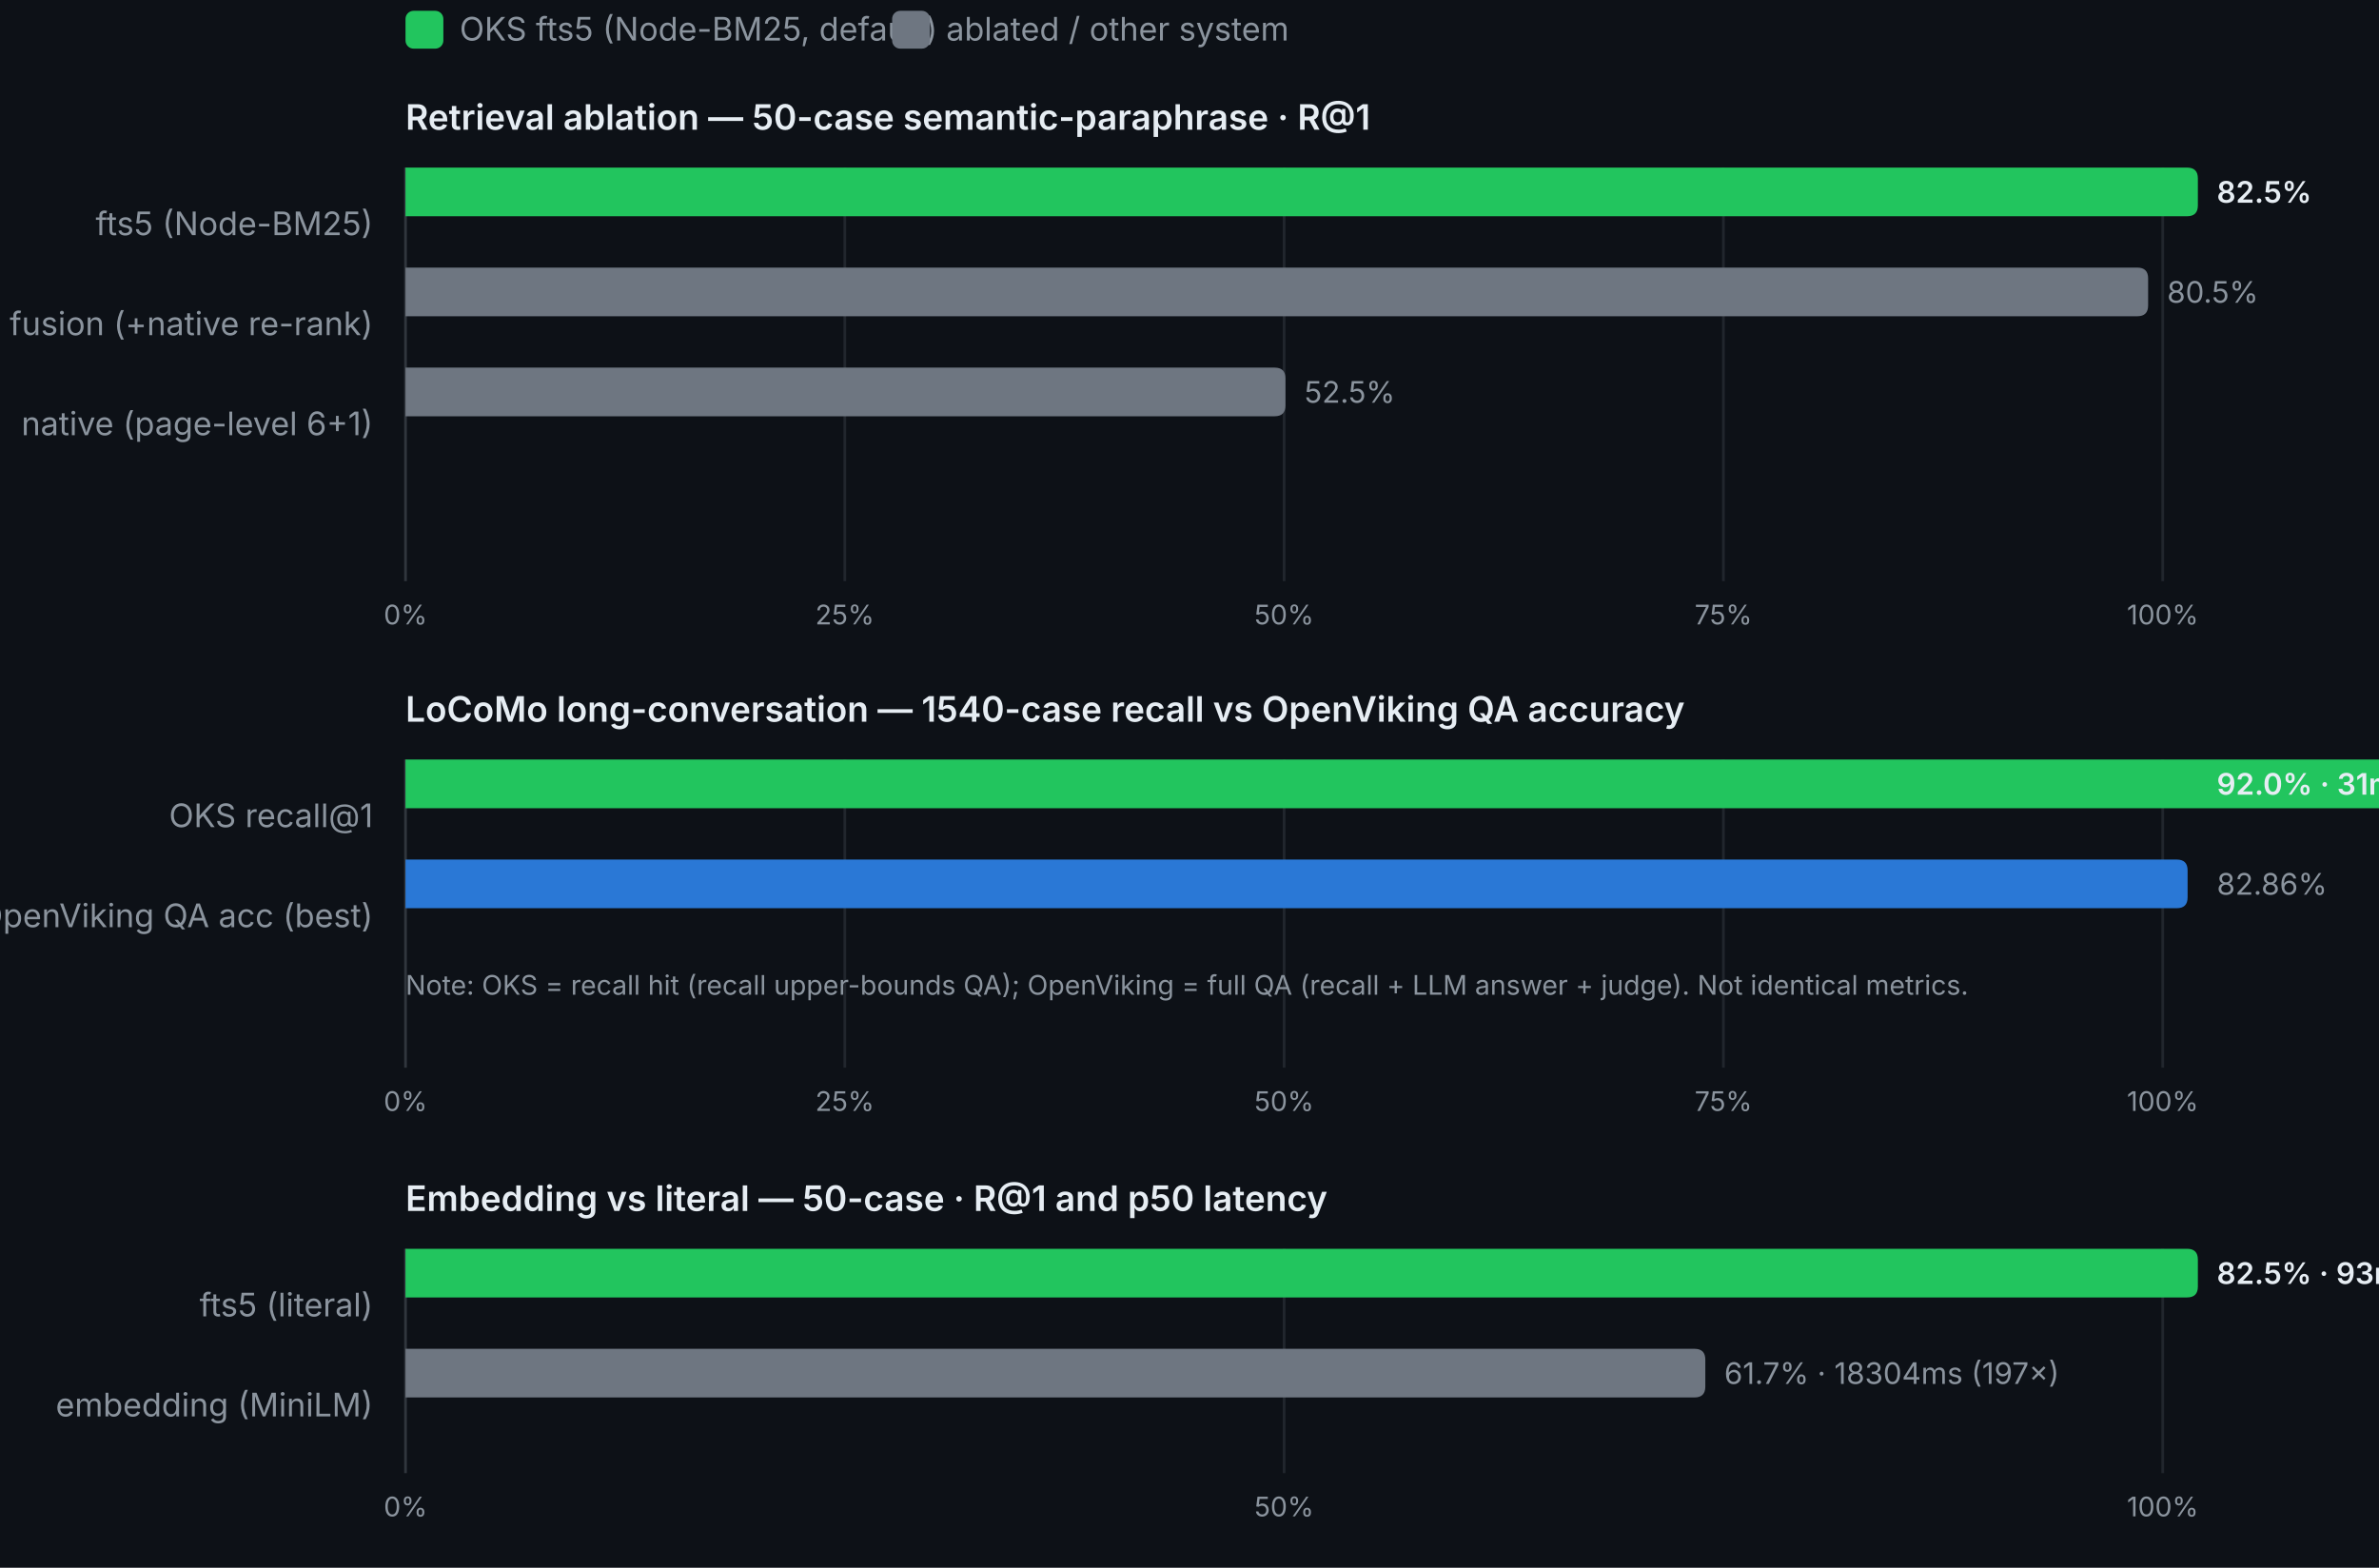
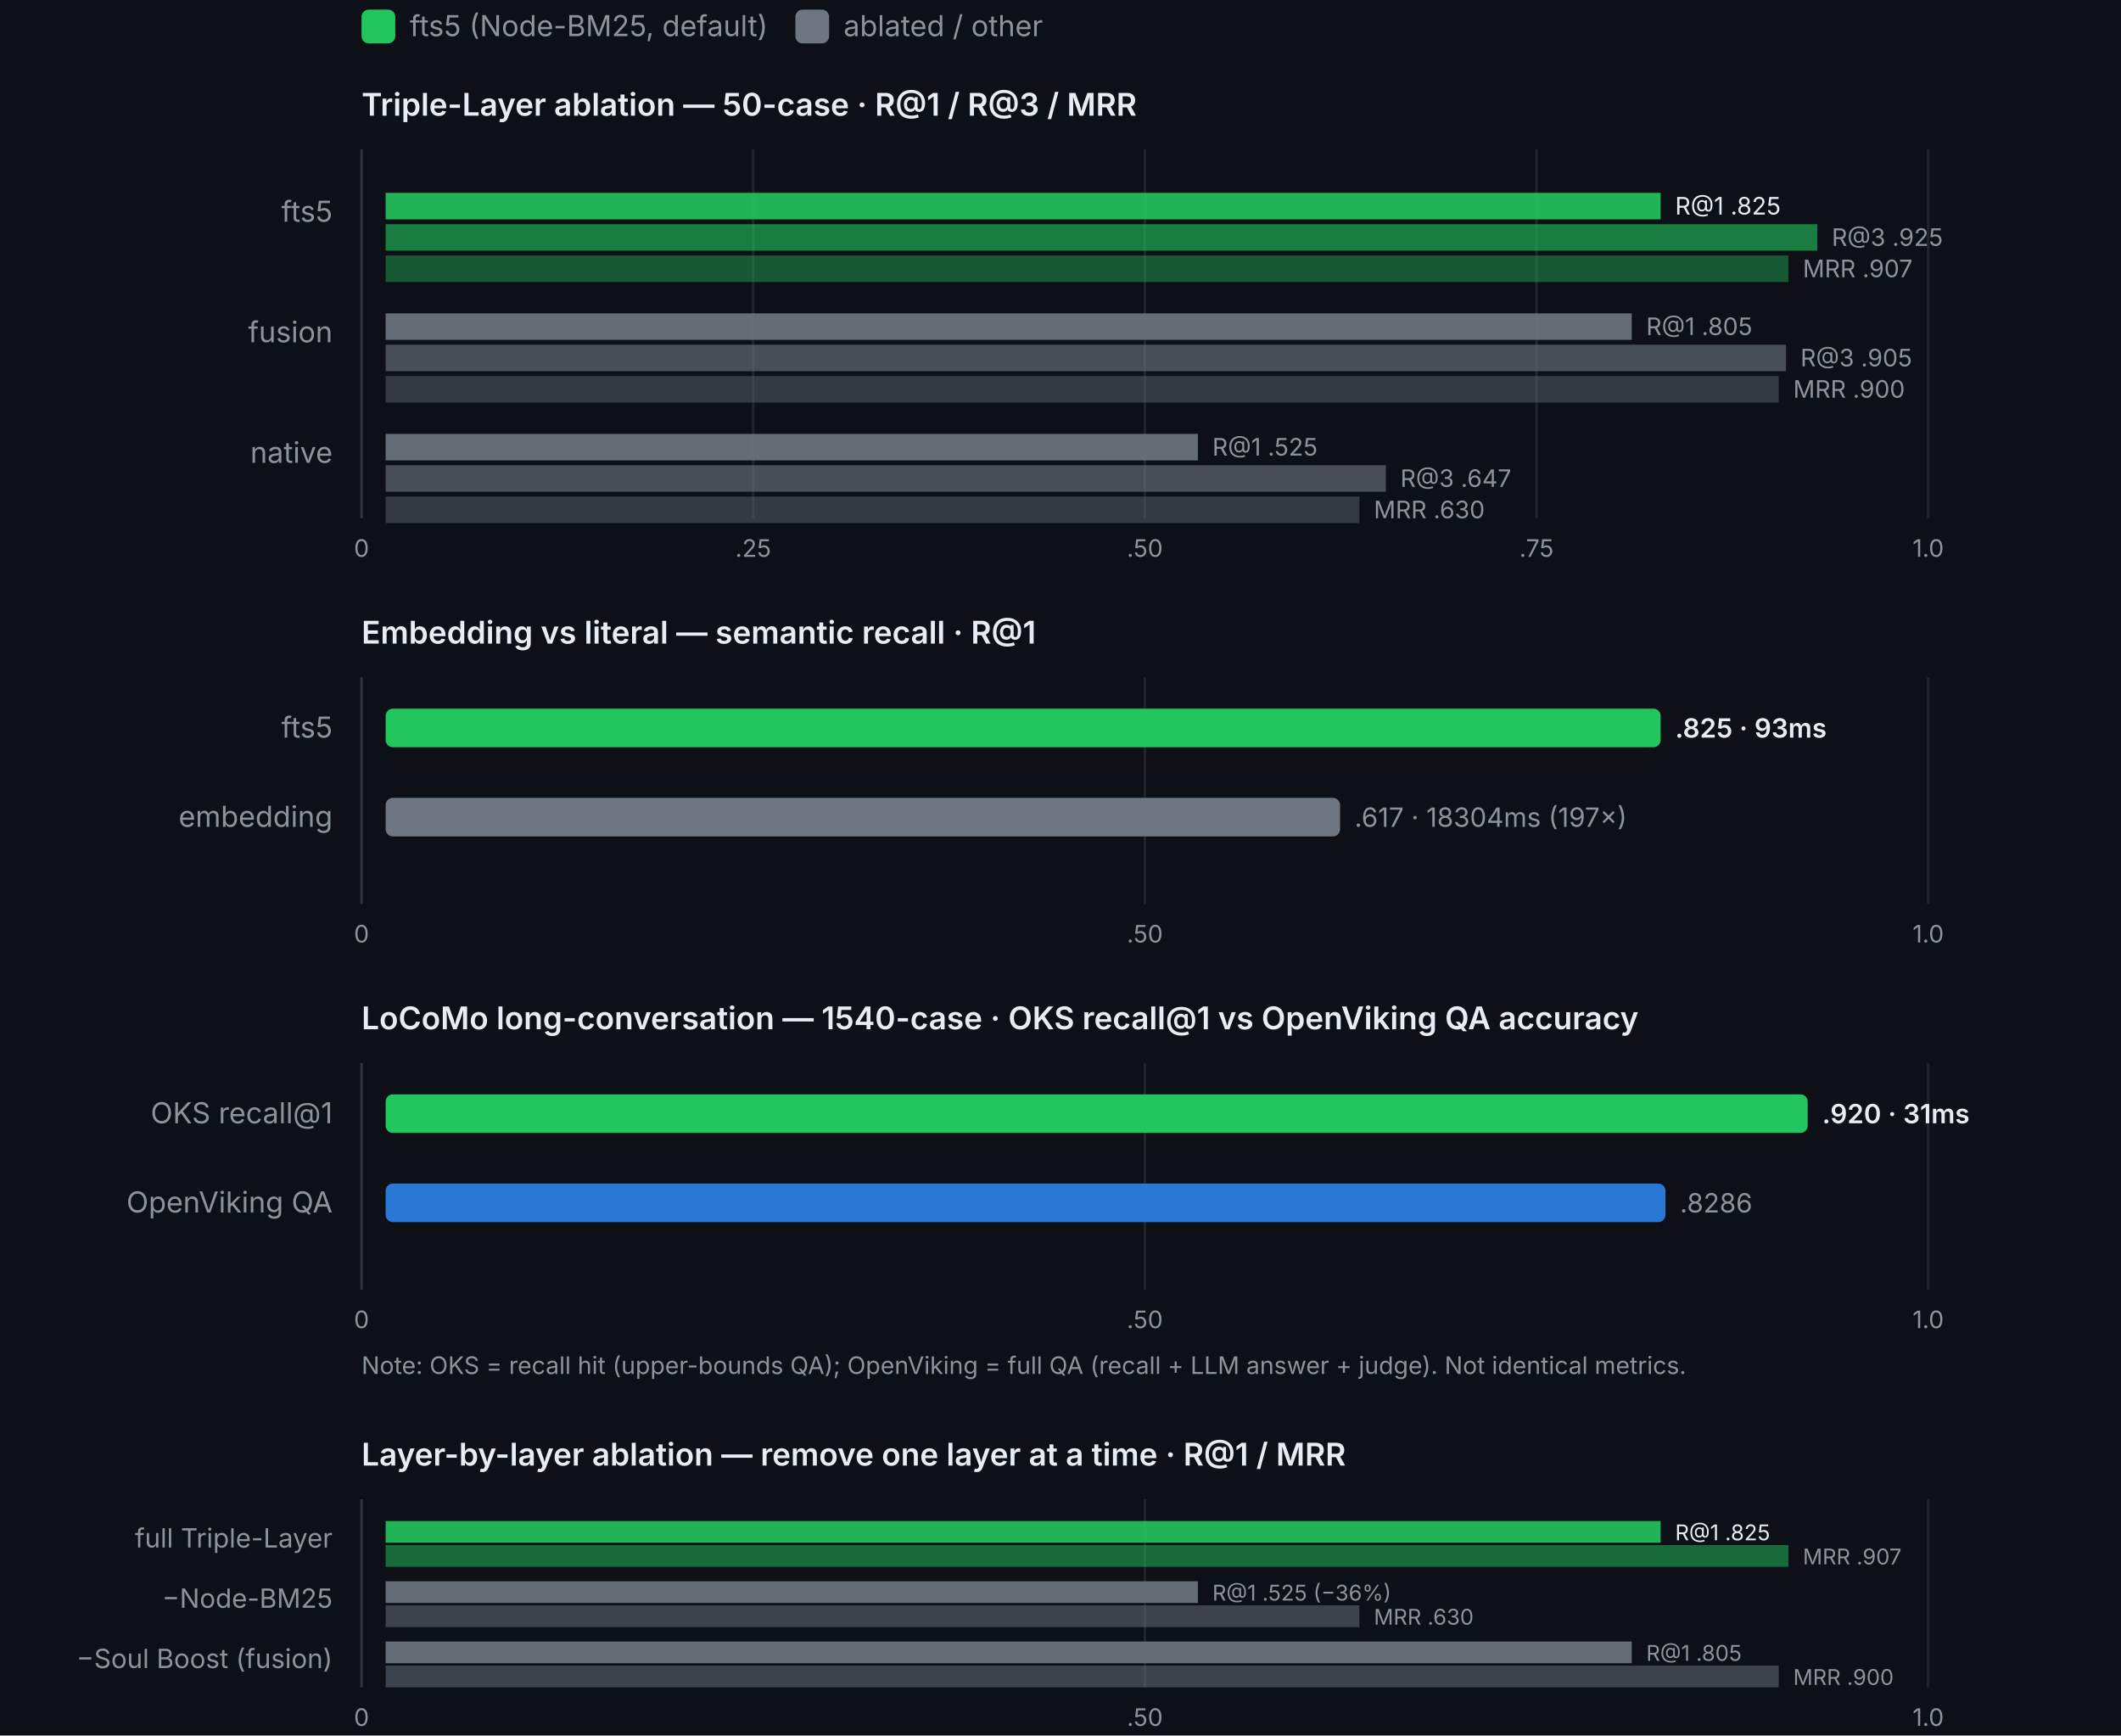
- <svg xmlns="http://www.w3.org/2000/svg" viewBox="0 0 880 580" font-family="system-ui,-apple-system,'Segoe UI','PingFang SC','Microsoft YaHei',sans-serif" role="img" aria-label="OKS benchmark: 50-case ablation R@1 82.5% (fts5) vs 52.5% (native); LoCoMo 1540-case recall@1 92.0% vs OpenViking QA accuracy 82.86%; embedding 61.7% at 197× latency.">
-   <rect width="880" height="580" fill="#0d1117" />
+ <svg xmlns="http://www.w3.org/2000/svg" viewBox="0 0 880 720" font-family="system-ui,-apple-system,'Segoe UI','PingFang SC','Microsoft YaHei',sans-serif" role="img" aria-label="OKS benchmark: 50-case ablation fts5 R@1=82.5 R@3=92.5 MRR=90.7 vs native 52.5/64.7/63.0 vs fusion 80.5/90.5/90.0; embedding 61.7% at 197×; LoCoMo 1540-case recall@1 92.0% vs OpenViking 82.86%.">
+   <rect width="880" height="720" fill="#0d1117" />
  <rect x="150" y="4" width="14" height="14" rx="3" fill="#22c55e" />
-   <text x="170" y="15" font-size="12" fill="#8b949e">OKS fts5 (Node-BM25, default)</text>
+   <text x="170" y="15" font-size="12" fill="#8b949e">fts5 (Node-BM25, default)</text>
  <rect x="330" y="4" width="14" height="14" rx="3" fill="#6e7681" />
-   <text x="350" y="15" font-size="12" fill="#8b949e">ablated / other system</text>
-   <text x="150" y="48" font-size="13" font-weight="600" fill="#e6edf3">Retrieval ablation — 50-case semantic-paraphrase · R@1</text>
-   <line x1="150.0" y1="62" x2="150.0" y2="215" stroke="#30363d" stroke-width="1" />
-   <text x="150.0" y="231" font-size="10" fill="#8b949e" text-anchor="middle">0%</text>
+   <text x="350" y="15" font-size="12" fill="#8b949e">ablated / other</text>
+   <text x="150" y="48" font-size="13" font-weight="600" fill="#e6edf3">Triple-Layer ablation — 50-case · R@1 / R@3 / MRR</text>
+   <line x1="150" y1="62" x2="150" y2="215" stroke="#30363d" stroke-width="1" />
+   <text x="150" y="231" font-size="10" fill="#8b949e" text-anchor="middle">0</text>
  <line x1="312.5" y1="62" x2="312.5" y2="215" stroke="#21262d" stroke-width="1" />
-   <text x="312.5" y="231" font-size="10" fill="#8b949e" text-anchor="middle">25%</text>
-   <line x1="475.0" y1="62" x2="475.0" y2="215" stroke="#21262d" stroke-width="1" />
-   <text x="475.0" y="231" font-size="10" fill="#8b949e" text-anchor="middle">50%</text>
+   <text x="312.5" y="231" font-size="10" fill="#8b949e" text-anchor="middle">.25</text>
+   <line x1="475" y1="62" x2="475" y2="215" stroke="#21262d" stroke-width="1" />
+   <text x="475" y="231" font-size="10" fill="#8b949e" text-anchor="middle">.50</text>
  <line x1="637.5" y1="62" x2="637.5" y2="215" stroke="#21262d" stroke-width="1" />
-   <text x="637.5" y="231" font-size="10" fill="#8b949e" text-anchor="middle">75%</text>
-   <line x1="800.0" y1="62" x2="800.0" y2="215" stroke="#21262d" stroke-width="1" />
-   <text x="800.0" y="231" font-size="10" fill="#8b949e" text-anchor="middle">100%</text>
-   <text x="138" y="87" font-size="12" fill="#8b949e" text-anchor="end">fts5 (Node-BM25)</text>
-   <path d="M150,80 L150,62 L809,62 Q813,62 813,66 L813,76 Q813,80 809,80 Z" fill="#22c55e" />
-   <text x="820" y="75" font-size="11" font-weight="600" fill="#e6edf3">82.5%</text>
-   <text x="138" y="124" font-size="12" fill="#8b949e" text-anchor="end">fusion (+native re-rank)</text>
-   <path d="M150,117 L150,99 L790.6,99 Q794.6,99 794.6,103 L794.6,113 Q794.6,117 790.6,117 Z" fill="#6e7681" />
-   <text x="801.6" y="112" font-size="11" fill="#8b949e">80.5%</text>
-   <text x="138" y="161" font-size="12" fill="#8b949e" text-anchor="end">native (page-level 6+1)</text>
-   <path d="M150,154 L150,136 L471.5,136 Q475.5,136 475.5,140 L475.5,150 Q475.5,154 471.5,154 Z" fill="#6e7681" />
-   <text x="482.5" y="149" font-size="11" fill="#8b949e">52.5%</text>
-   <text x="150" y="267" font-size="13" font-weight="600" fill="#e6edf3">LoCoMo long-conversation — 1540-case recall vs OpenViking QA accuracy</text>
-   <line x1="150.0" y1="281" x2="150.0" y2="395" stroke="#30363d" stroke-width="1" />
-   <text x="150.0" y="411" font-size="10" fill="#8b949e" text-anchor="middle">0%</text>
-   <line x1="312.5" y1="281" x2="312.5" y2="395" stroke="#21262d" stroke-width="1" />
-   <text x="312.5" y="411" font-size="10" fill="#8b949e" text-anchor="middle">25%</text>
-   <line x1="475.0" y1="281" x2="475.0" y2="395" stroke="#21262d" stroke-width="1" />
-   <text x="475.0" y="411" font-size="10" fill="#8b949e" text-anchor="middle">50%</text>
-   <line x1="637.5" y1="281" x2="637.5" y2="395" stroke="#21262d" stroke-width="1" />
-   <text x="637.5" y="411" font-size="10" fill="#8b949e" text-anchor="middle">75%</text>
-   <line x1="800.0" y1="281" x2="800.0" y2="395" stroke="#21262d" stroke-width="1" />
-   <text x="800.0" y="411" font-size="10" fill="#8b949e" text-anchor="middle">100%</text>
-   <text x="138" y="306" font-size="12" fill="#8b949e" text-anchor="end">OKS recall@1</text>
-   <path d="M150,299 L150,281 L891.2,281 Q895.2,281 895.2,285 L895.2,295 Q895.2,299 891.2,299 Z" fill="#22c55e" />
-   <text x="820" y="294" font-size="11" font-weight="600" fill="#e6edf3">92.0% · 31ms</text>
-   <text x="138" y="343" font-size="12" fill="#8b949e" text-anchor="end">OpenViking QA acc (best)</text>
-   <path d="M150,336 L150,318 L805.2,318 Q809.2,318 809.2,322 L809.2,332 Q809.2,336 805.2,336 Z" fill="#2a78d6" />
-   <text x="820" y="331" font-size="11" fill="#8b949e">82.86%</text>
-   <text x="150" y="368" font-size="10" fill="#8b949e">Note: OKS = recall hit (recall upper-bounds QA); OpenViking = full QA (recall + LLM answer + judge). Not identical metrics.</text>
-   <text x="150" y="448" font-size="13" font-weight="600" fill="#e6edf3">Embedding vs literal — 50-case · R@1 and p50 latency</text>
-   <line x1="150.0" y1="462" x2="150.0" y2="545" stroke="#30363d" stroke-width="1" />
-   <text x="150.0" y="561" font-size="10" fill="#8b949e" text-anchor="middle">0%</text>
-   <line x1="475.0" y1="462" x2="475.0" y2="545" stroke="#21262d" stroke-width="1" />
-   <text x="475.0" y="561" font-size="10" fill="#8b949e" text-anchor="middle">50%</text>
-   <line x1="800.0" y1="462" x2="800.0" y2="545" stroke="#21262d" stroke-width="1" />
-   <text x="800.0" y="561" font-size="10" fill="#8b949e" text-anchor="middle">100%</text>
-   <text x="138" y="487" font-size="12" fill="#8b949e" text-anchor="end">fts5 (literal)</text>
-   <path d="M150,480 L150,462 L809,462 Q813,462 813,466 L813,476 Q813,480 809,480 Z" fill="#22c55e" />
-   <text x="820" y="475" font-size="11" font-weight="600" fill="#e6edf3">82.5% · 93ms</text>
-   <text x="138" y="524" font-size="12" fill="#8b949e" text-anchor="end">embedding (MiniLM)</text>
-   <path d="M150,517 L150,499 L626.8,499 Q630.8,499 630.8,503 L630.8,513 Q630.8,517 626.8,517 Z" fill="#6e7681" />
-   <text x="637.8" y="512" font-size="11" fill="#8b949e">61.7% · 18304ms (197×)</text>
+   <text x="637.5" y="231" font-size="10" fill="#8b949e" text-anchor="middle">.75</text>
+   <line x1="800" y1="62" x2="800" y2="215" stroke="#21262d" stroke-width="1" />
+   <text x="800" y="231" font-size="10" fill="#8b949e" text-anchor="middle">1.0</text>
+   <text x="138" y="92" font-size="12" fill="#8b949e" text-anchor="end">fts5</text>
+   <rect x="160" y="80" width="529" height="11" fill="#22c55e" opacity="0.9" />
+   <text x="695" y="89" font-size="10" fill="#e6edf3">R@1 .825</text>
+   <rect x="160" y="93" width="594" height="11" fill="#22c55e" opacity="0.6" />
+   <text x="760" y="102" font-size="10" fill="#8b949e">R@3 .925</text>
+   <rect x="160" y="106" width="582" height="11" fill="#22c55e" opacity="0.4" />
+   <text x="748" y="115" font-size="10" fill="#8b949e">MRR .907</text>
+   <text x="138" y="142" font-size="12" fill="#8b949e" text-anchor="end">fusion</text>
+   <rect x="160" y="130" width="517" height="11" fill="#6e7681" opacity="0.9" />
+   <text x="683" y="139" font-size="10" fill="#8b949e">R@1 .805</text>
+   <rect x="160" y="143" width="581" height="11" fill="#6e7681" opacity="0.6" />
+   <text x="747" y="152" font-size="10" fill="#8b949e">R@3 .905</text>
+   <rect x="160" y="156" width="578" height="11" fill="#6e7681" opacity="0.4" />
+   <text x="744" y="165" font-size="10" fill="#8b949e">MRR .900</text>
+   <text x="138" y="192" font-size="12" fill="#8b949e" text-anchor="end">native</text>
+   <rect x="160" y="180" width="337" height="11" fill="#6e7681" opacity="0.9" />
+   <text x="503" y="189" font-size="10" fill="#8b949e">R@1 .525</text>
+   <rect x="160" y="193" width="415" height="11" fill="#6e7681" opacity="0.6" />
+   <text x="581" y="202" font-size="10" fill="#8b949e">R@3 .647</text>
+   <rect x="160" y="206" width="404" height="11" fill="#6e7681" opacity="0.4" />
+   <text x="570" y="215" font-size="10" fill="#8b949e">MRR .630</text>
+   <text x="150" y="267" font-size="13" font-weight="600" fill="#e6edf3">Embedding vs literal — semantic recall · R@1</text>
+   <line x1="150" y1="281" x2="150" y2="375" stroke="#30363d" stroke-width="1" />
+   <text x="150" y="391" font-size="10" fill="#8b949e" text-anchor="middle">0</text>
+   <line x1="475" y1="281" x2="475" y2="375" stroke="#21262d" stroke-width="1" />
+   <text x="475" y="391" font-size="10" fill="#8b949e" text-anchor="middle">.50</text>
+   <line x1="800" y1="281" x2="800" y2="375" stroke="#21262d" stroke-width="1" />
+   <text x="800" y="391" font-size="10" fill="#8b949e" text-anchor="middle">1.0</text>
+   <text x="138" y="306" font-size="12" fill="#8b949e" text-anchor="end">fts5</text>
+   <rect x="160" y="294" width="529" height="16" rx="3" fill="#22c55e" />
+   <text x="695" y="306" font-size="11" font-weight="600" fill="#e6edf3">.825 · 93ms</text>
+   <text x="138" y="343" font-size="12" fill="#8b949e" text-anchor="end">embedding</text>
+   <rect x="160" y="331" width="396" height="16" rx="3" fill="#6e7681" />
+   <text x="562" y="343" font-size="11" fill="#8b949e">.617 · 18304ms (197×)</text>
+   <text x="150" y="427" font-size="13" font-weight="600" fill="#e6edf3">LoCoMo long-conversation — 1540-case · OKS recall@1 vs OpenViking QA accuracy</text>
+   <line x1="150" y1="441" x2="150" y2="535" stroke="#30363d" stroke-width="1" />
+   <text x="150" y="551" font-size="10" fill="#8b949e" text-anchor="middle">0</text>
+   <line x1="475" y1="441" x2="475" y2="535" stroke="#21262d" stroke-width="1" />
+   <text x="475" y="551" font-size="10" fill="#8b949e" text-anchor="middle">.50</text>
+   <line x1="800" y1="441" x2="800" y2="535" stroke="#21262d" stroke-width="1" />
+   <text x="800" y="551" font-size="10" fill="#8b949e" text-anchor="middle">1.0</text>
+   <text x="138" y="466" font-size="12" fill="#8b949e" text-anchor="end">OKS recall@1</text>
+   <rect x="160" y="454" width="590" height="16" rx="3" fill="#22c55e" />
+   <text x="756" y="466" font-size="11" font-weight="600" fill="#e6edf3">.920 · 31ms</text>
+   <text x="138" y="503" font-size="12" fill="#8b949e" text-anchor="end">OpenViking QA</text>
+   <rect x="160" y="491" width="531" height="16" rx="3" fill="#2a78d6" />
+   <text x="697" y="503" font-size="11" fill="#8b949e">.8286</text>
+   <text x="150" y="570" font-size="10" fill="#8b949e">Note: OKS = recall hit (upper-bounds QA); OpenViking = full QA (recall + LLM answer + judge). Not identical metrics.</text>
+   <text x="150" y="608" font-size="13" font-weight="600" fill="#e6edf3">Layer-by-layer ablation — remove one layer at a time · R@1 / MRR</text>
+   <line x1="150" y1="622" x2="150" y2="700" stroke="#30363d" stroke-width="1" />
+   <text x="150" y="716" font-size="10" fill="#8b949e" text-anchor="middle">0</text>
+   <line x1="475" y1="622" x2="475" y2="700" stroke="#21262d" stroke-width="1" />
+   <text x="475" y="716" font-size="10" fill="#8b949e" text-anchor="middle">.50</text>
+   <line x1="800" y1="622" x2="800" y2="700" stroke="#21262d" stroke-width="1" />
+   <text x="800" y="716" font-size="10" fill="#8b949e" text-anchor="middle">1.0</text>
+   <text x="138" y="642" font-size="11" fill="#8b949e" text-anchor="end">full Triple-Layer</text>
+   <rect x="160" y="631" width="529" height="9" fill="#22c55e" opacity="0.9" />
+   <text x="695" y="639" font-size="9" fill="#e6edf3">R@1 .825</text>
+   <rect x="160" y="641" width="582" height="9" fill="#22c55e" opacity="0.5" />
+   <text x="748" y="649" font-size="9" fill="#8b949e">MRR .907</text>
+   <text x="138" y="667" font-size="11" fill="#8b949e" text-anchor="end">−Node-BM25</text>
+   <rect x="160" y="656" width="337" height="9" fill="#6e7681" opacity="0.9" />
+   <text x="503" y="664" font-size="9" fill="#8b949e">R@1 .525 (−36%)</text>
+   <rect x="160" y="666" width="404" height="9" fill="#6e7681" opacity="0.5" />
+   <text x="570" y="674" font-size="9" fill="#8b949e">MRR .630</text>
+   <text x="138" y="692" font-size="11" fill="#8b949e" text-anchor="end">−Soul Boost (fusion)</text>
+   <rect x="160" y="681" width="517" height="9" fill="#6e7681" opacity="0.9" />
+   <text x="683" y="689" font-size="9" fill="#8b949e">R@1 .805</text>
+   <rect x="160" y="691" width="578" height="9" fill="#6e7681" opacity="0.5" />
+   <text x="744" y="699" font-size="9" fill="#8b949e">MRR .900</text>
</svg>
